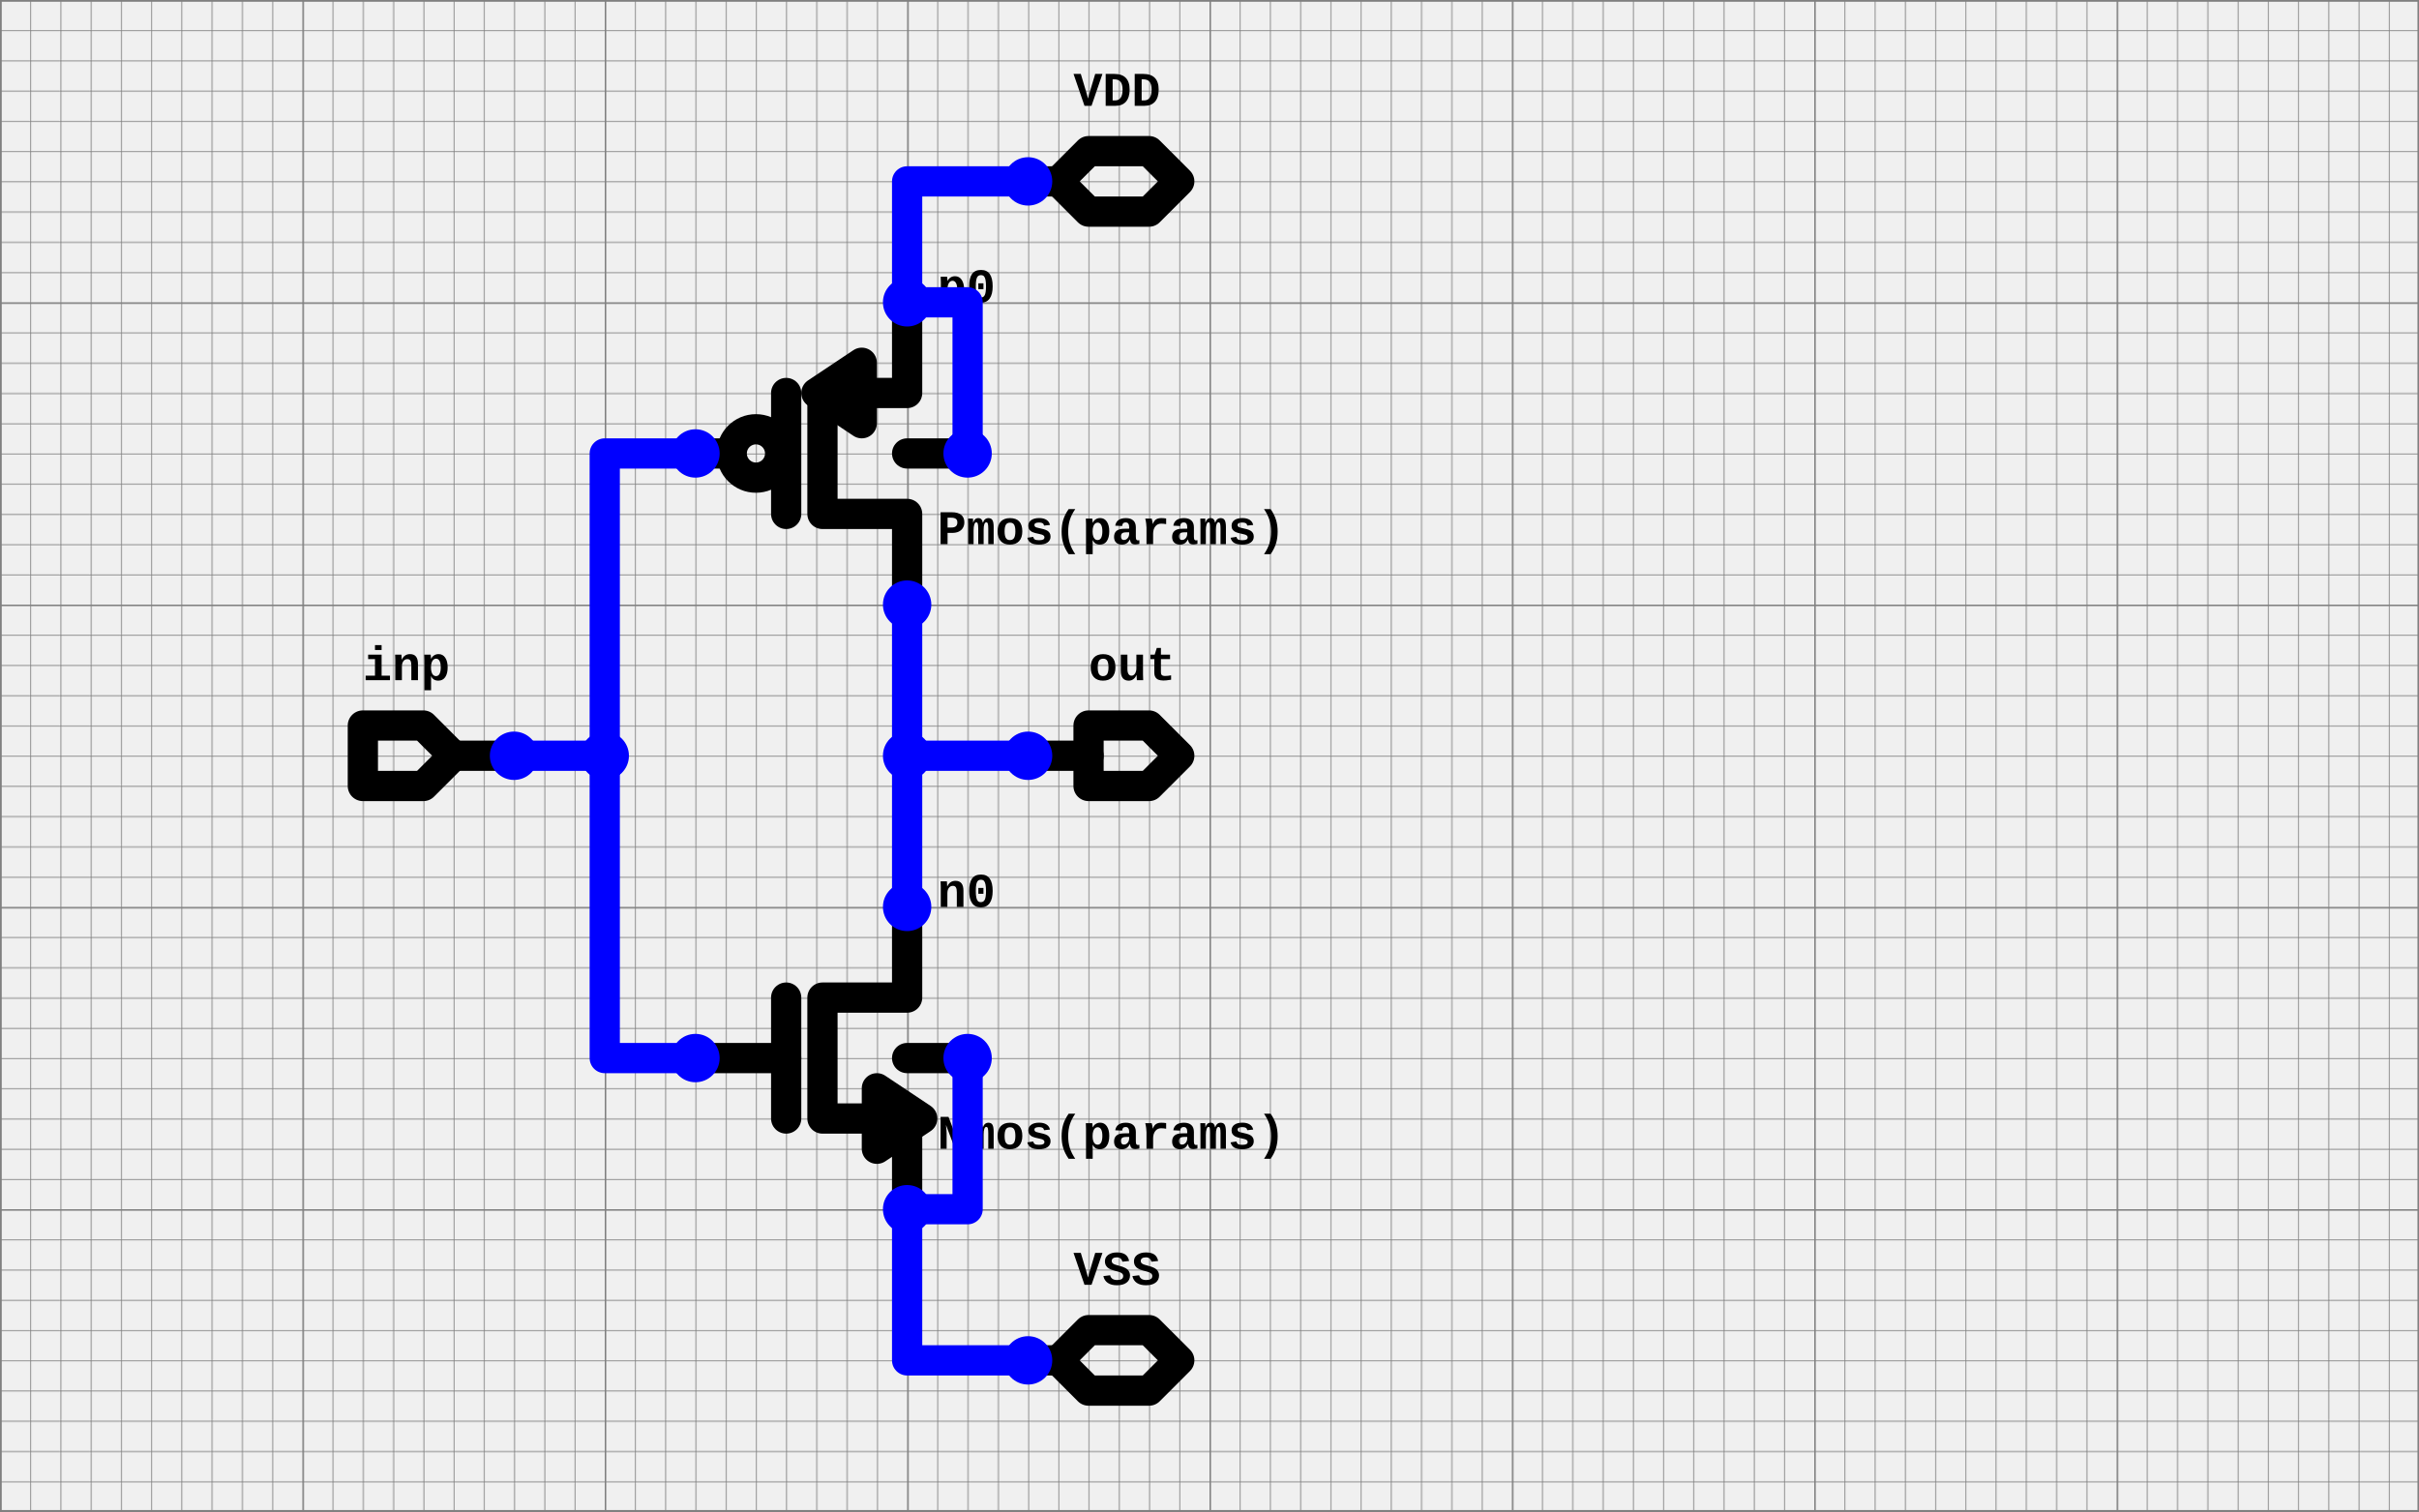
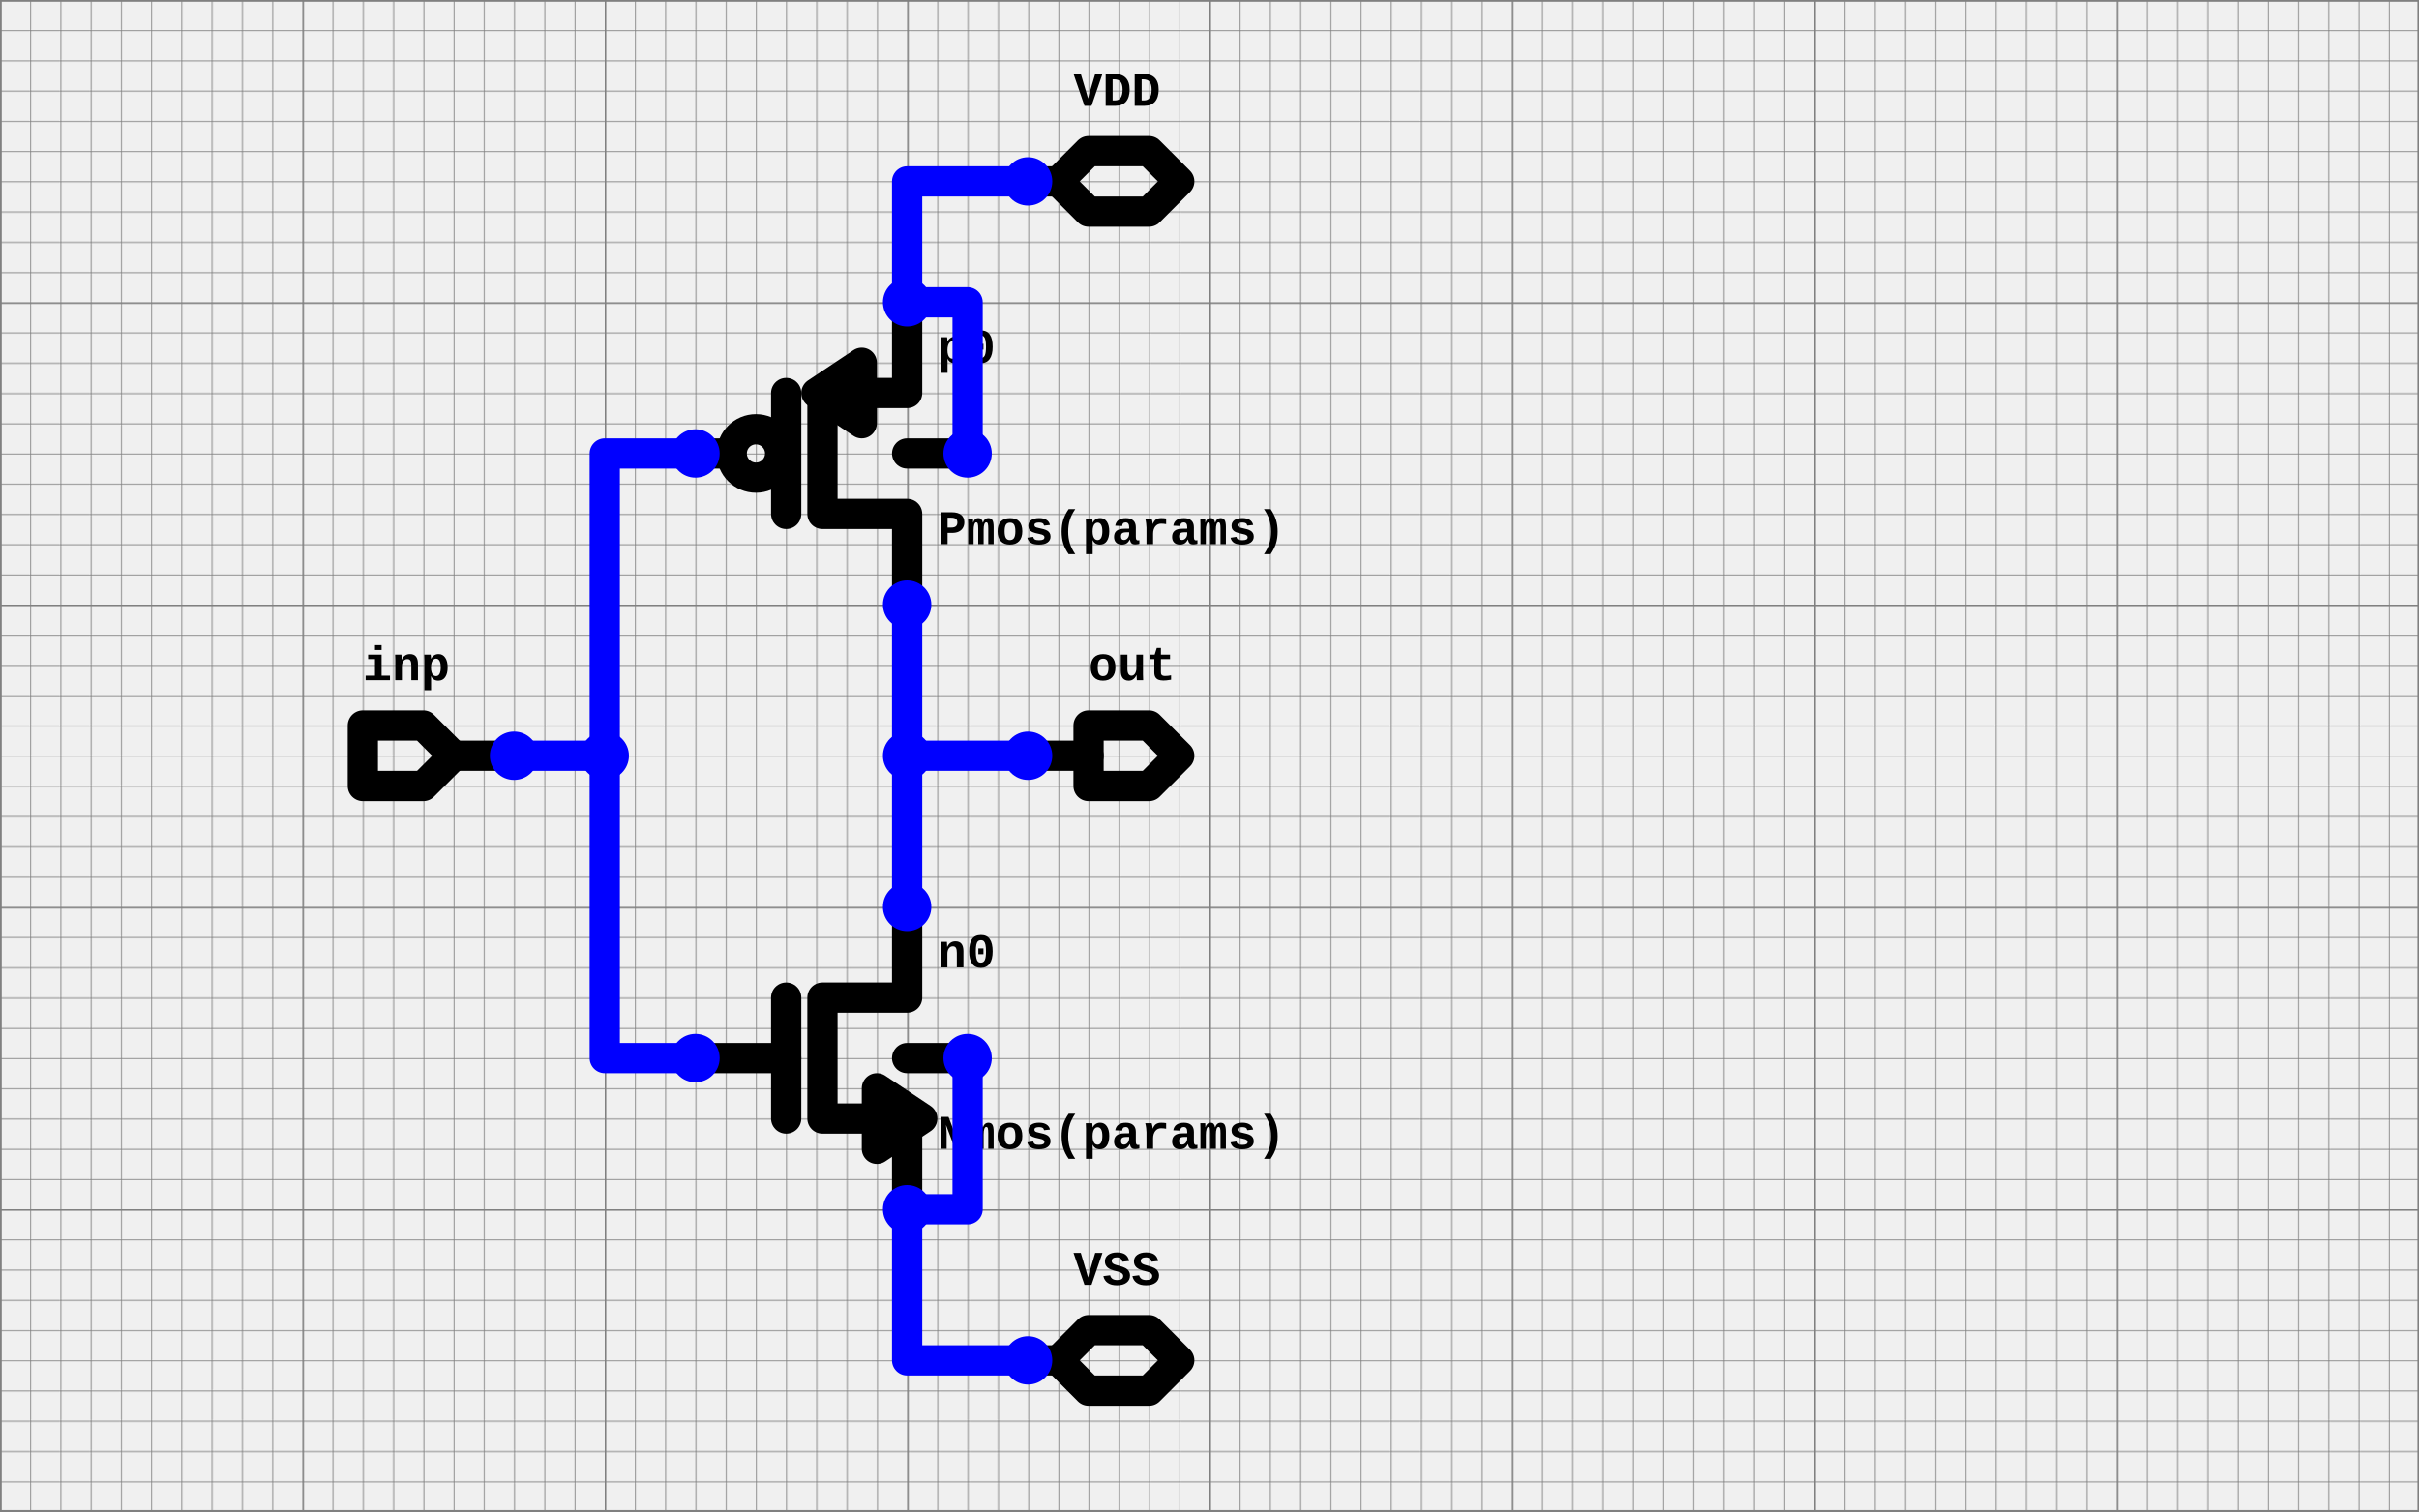
<svg xmlns="http://www.w3.org/2000/svg" width="800" height="500">
  <style id="hdl21-schematic-style">

/* Styling for Symbol and Wire Elements */
.hdl21-symbols {
  fill: none;
  stroke: black;
  stroke-opacity: 1;
  stroke-miterlimit: 0;
  stroke-linecap: round;
  stroke-linejoin: round;
  stroke-width: 10px;
  stroke-dashoffset: 0px;
}

.hdl21-instance-port {
  fill: white;
  stroke: black;
  stroke-opacity: 1;
  stroke-miterlimit: 0;
  stroke-linecap: round;
  stroke-linejoin: round;
  stroke-width: 4px;
  stroke-dashoffset: 0px;
}

.hdl21-dot {
  fill: blue;
  stroke: blue;
  stroke-opacity: 1;
  stroke-miterlimit: 0;
  stroke-linecap: round;
  stroke-linejoin: round;
  stroke-width: 4px;
  stroke-dashoffset: 0px;
}

.hdl21-wire {
  fill: none;
  stroke: blue;
  stroke-opacity: 1;
  stroke-miterlimit: 0;
  stroke-linecap: round;
  stroke-linejoin: round;
  stroke-width: 10px;
  stroke-dashoffset: 0px;
}

/* Styling for Text Labels */
.hdl21-labels,
.hdl21-instance-name,
.hdl21-instance-of,
.hdl21-port-name,
.hdl21-wire-name {
  fill: black;
  font-family: Menlo, Monaco, 'Courier New', monospace;
  font-weight: bold;
  font-size: 16px;
}

/* Dark Mode Color Overrides */
@media (prefers-color-scheme:dark) {
    svg {
        background-color: #1e1e1e;
    }
    .hdl21-dot {
        fill: #87d3f8;
        stroke: #87d3f8;
    }
    .hdl21-wire {
        stroke: #87d3f8;
    }
    .hdl21-symbols {
        stroke: lightgrey;
    }
    .hdl21-labels,
    .hdl21-port-name,
    .hdl21-instance-name,
    .hdl21-instance-of,
    .hdl21-wire-name {
        fill: lightgrey;
    }
}
</style>
  <defs id="hdl21-schematic-defs">
    <g id="hdl21-schematic-prelude">
      <text>import hdl21 as h </text>
      <text>from hdl21.primitives import *</text>
    </g>
    <text id="hdl21-schematic-circuit">
-     {"name":"","prelude":"import hdl21 as h \nfrom hdl21.primitives import *","signals":[{"name":"inp","portdir":"INPUT"},{"name":"VDD","portdir":"INOUT"},{"name":"out","portdir":"OUTPUT"},{"name":"VSS","portdir":"INOUT"}],"instances":[{"name":"p0","of":"Pmos(params)","conns":[{"portname":"d","signame":"VDD"},{"portname":"g","signame":"inp"},{"portname":"s","signame":"out"},{"portname":"b","signame":"VDD"}]},{"name":"n0","of":"Nmos(params)","conns":[{"portname":"d","signame":"out"},{"portname":"g","signame":"inp"},{"portname":"s","signame":"VSS"},{"portname":"b","signame":"VSS"}]}]}
+     {"name":"","prelude":"import hdl21 as h \nfrom hdl21.primitives import *","signals":[{"name":"inp","portdir":"INPUT"},{"name":"VDD","portdir":"INOUT"},{"name":"out","portdir":"OUTPUT"},{"name":"VSS","portdir":"INOUT"}],"instances":[{"name":"p0","of":"Pmos(params)","conns":[{"portname":"d","signame":"out"},{"portname":"g","signame":"inp"},{"portname":"s","signame":"VDD"},{"portname":"b","signame":"VDD"}]},{"name":"n0","of":"Nmos(params)","conns":[{"portname":"d","signame":"out"},{"portname":"g","signame":"inp"},{"portname":"s","signame":"VSS"},{"portname":"b","signame":"VSS"}]}]}
  </text>
    <pattern id="hdl21-grid-minor" width="10" height="10" patternUnits="userSpaceOnUse">
      <path d="M 10 0 L 0 0 0 10" fill="none" stroke="gray" stroke-width="0.5" />
    </pattern>
    <pattern id="hdl21-grid-major" width="100" height="100" patternUnits="userSpaceOnUse">
      <rect width="100" height="100" fill="url(#hdl21-grid-minor)" />
      <path d="M 100 0 L 0 0 0 100" fill="none" stroke="gray" stroke-width="1" />
    </pattern>
  </defs>
  <rect id="hdl21-schematic-background" width="100%" height="100%" fill="url(#hdl21-grid-major)" stroke="gray" stroke-width="1" />
  <g class="hdl21-instance" transform="matrix(1 0 0 1 300 100)">
-     <g class="hdl21::primitives::pmos">
+     <g class="hdl21-elements-pmos">
      <path d="M 0 0 L 0 30 L -28 30 L -28 70 L 0 70 L 0 100" class="hdl21-symbols" />
      <path d="M -40 30 L -40 70" class="hdl21-symbols" />
      <path d="M -60 50 L -70 50" class="hdl21-symbols" />
      <path d="M 0 50 L 20 50" class="hdl21-symbols" />
      <path d="M -15 20 L -15 40 L -30 30 Z" class="hdl21-symbols" />
      <circle cx="-50" cy="50" r="8" fill="white" class="hdl21-symbols" />
-       <circle cx="0" cy="0" r="4" class="hdl21-instance-port" />
+       <circle cx="0" cy="100" r="4" class="hdl21-instance-port" />
      <circle cx="-70" cy="50" r="4" class="hdl21-instance-port" />
-       <circle cx="0" cy="100" r="4" class="hdl21-instance-port" />
+       <circle cx="0" cy="0" r="4" class="hdl21-instance-port" />
      <circle cx="20" cy="50" r="4" class="hdl21-instance-port" />
    </g>
-     <text x="10" y="0" class="hdl21-instance-name">p0</text>
+     <text x="10" y="20" class="hdl21-instance-name">p0</text>
    <text x="10" y="80" class="hdl21-instance-of">Pmos(params)</text>
  </g>
  <g class="hdl21-instance" transform="matrix(1 0 0 1 300 300)">
-     <g class="hdl21::primitives::nmos">
+     <g class="hdl21-elements-nmos">
      <path d="M 0 0 L 0 30 L -28 30 L -28 70 L 0 70 L 0 100" class="hdl21-symbols" />
      <path d="M -40 30 L -40 70" class="hdl21-symbols" />
      <path d="M -40 50 L -70 50" class="hdl21-symbols" />
      <path d="M 0 50 L 20 50" class="hdl21-symbols" />
      <path d="M -10 60 L -10 80 L 5 70 Z" class="hdl21-symbols" />
      <circle cx="0" cy="0" r="4" class="hdl21-instance-port" />
      <circle cx="-70" cy="50" r="4" class="hdl21-instance-port" />
      <circle cx="0" cy="100" r="4" class="hdl21-instance-port" />
      <circle cx="20" cy="50" r="4" class="hdl21-instance-port" />
    </g>
-     <text x="10" y="0" class="hdl21-instance-name">n0</text>
+     <text x="10" y="20" class="hdl21-instance-name">n0</text>
    <text x="10" y="80" class="hdl21-instance-of">Nmos(params)</text>
  </g>
  <g class="hdl21-port" transform="matrix(1 0 0 1 170 250)">
-     <g class="hdl21::primitives::input">
+     <g class="hdl21-ports-input">
      <path d="M -50 -10 L -50 10 L -30 10 L -20 0 L -30 -10 Z" class="hdl21-symbols" />
      <path d="M -20 0 L 0 0" class="hdl21-symbols" />
      <circle cx="0" cy="0" r="4" class="hdl21-instance-port" />
    </g>
    <text x="-50" y="-25" class="hdl21-port-name">inp</text>
  </g>
  <g class="hdl21-port" transform="matrix(1 0 0 1 340 60)">
-     <g class="hdl21::primitives::inout">
+     <g class="hdl21-ports-inout">
      <path d="M 20 -10 L 10 0 L 20 10 L 40 10 L 50 0 L 40 -10 Z" class="hdl21-symbols" />
      <path d="M 0 0 L 10 0" class="hdl21-symbols" />
      <circle cx="0" cy="0" r="4" class="hdl21-instance-port" />
    </g>
    <text x="15" y="-25" class="hdl21-port-name">VDD</text>
  </g>
  <g class="hdl21-port" transform="matrix(1 0 0 1 340 250)">
-     <g class="hdl21::primitives::output">
+     <g class="hdl21-ports-output">
      <path d="M 20 -10 L 20 10 L 40 10 L 50 0 L 40 -10 Z" class="hdl21-symbols" />
      <path d="M 0 0 L 20 0" class="hdl21-symbols" />
      <circle cx="0" cy="0" r="4" class="hdl21-instance-port" />
    </g>
    <text x="20" y="-25" class="hdl21-port-name">out</text>
  </g>
  <g class="hdl21-port" transform="matrix(1 0 0 1 340 450)">
-     <g class="hdl21::primitives::inout">
+     <g class="hdl21-ports-inout">
      <path d="M 20 -10 L 10 0 L 20 10 L 40 10 L 50 0 L 40 -10 Z" class="hdl21-symbols" />
      <path d="M 0 0 L 10 0" class="hdl21-symbols" />
      <circle cx="0" cy="0" r="4" class="hdl21-instance-port" />
    </g>
    <text x="15" y="-25" class="hdl21-port-name">VSS</text>
  </g>
  <g class="hdl21-wire">
    <path class="hdl21-wire" d="M 300 100 L 320 100 L 320 150 L 320 150" />
    <text visibility="hidden" class="hdl21-wire-name">FIXME</text>
  </g>
  <g class="hdl21-wire">
    <path class="hdl21-wire" d="M 300 300 L 300 200 L 300 200" />
    <text visibility="hidden" class="hdl21-wire-name">FIXME</text>
  </g>
  <g class="hdl21-wire">
    <path class="hdl21-wire" d="M 340 250 L 300 250 L 300 250" />
    <text visibility="hidden" class="hdl21-wire-name">FIXME</text>
  </g>
  <g class="hdl21-wire">
    <path class="hdl21-wire" d="M 230 150 L 200 150 L 200 350 L 230 350 L 230 350" />
    <text visibility="hidden" class="hdl21-wire-name">FIXME</text>
  </g>
  <g class="hdl21-wire">
    <path class="hdl21-wire" d="M 200 250 L 170 250 L 170 250" />
    <text visibility="hidden" class="hdl21-wire-name">FIXME</text>
  </g>
  <g class="hdl21-wire">
    <path class="hdl21-wire" d="M 340 450 L 300 450 L 300 400 L 300 400" />
    <text visibility="hidden" class="hdl21-wire-name">FIXME</text>
  </g>
  <g class="hdl21-wire">
    <path class="hdl21-wire" d="M 300 400 L 320 400 L 320 350 L 320 350" />
    <text visibility="hidden" class="hdl21-wire-name">FIXME</text>
  </g>
  <g class="hdl21-wire">
    <path class="hdl21-wire" d="M 340 60 L 300 60 L 300 100 L 300 100" />
    <text visibility="hidden" class="hdl21-wire-name">FIXME</text>
  </g>
+   <circle cx="300" cy="250" r="6" class="hdl21-dot" />
+   <circle cx="300" cy="200" r="6" class="hdl21-dot" />
+   <circle cx="300" cy="100" r="6" class="hdl21-dot" />
+   <circle cx="300" cy="300" r="6" class="hdl21-dot" />
+   <circle cx="300" cy="400" r="6" class="hdl21-dot" />
+   <circle cx="200" cy="250" r="6" class="hdl21-dot" />
  <circle cx="170" cy="250" r="6" class="hdl21-dot" />
-   <circle cx="200" cy="250" r="6" class="hdl21-dot" />
+   <circle cx="340" cy="60" r="6" class="hdl21-dot" />
+   <circle cx="340" cy="250" r="6" class="hdl21-dot" />
+   <circle cx="340" cy="450" r="6" class="hdl21-dot" />
  <circle cx="230" cy="150" r="6" class="hdl21-dot" />
  <circle cx="230" cy="350" r="6" class="hdl21-dot" />
-   <circle cx="300" cy="100" r="6" class="hdl21-dot" />
-   <circle cx="300" cy="200" r="6" class="hdl21-dot" />
-   <circle cx="300" cy="250" r="6" class="hdl21-dot" />
-   <circle cx="300" cy="300" r="6" class="hdl21-dot" />
-   <circle cx="300" cy="400" r="6" class="hdl21-dot" />
  <circle cx="320" cy="150" r="6" class="hdl21-dot" />
  <circle cx="320" cy="350" r="6" class="hdl21-dot" />
-   <circle cx="340" cy="250" r="6" class="hdl21-dot" />
-   <circle cx="340" cy="450" r="6" class="hdl21-dot" />
-   <circle cx="340" cy="60" r="6" class="hdl21-dot" />
</svg>
